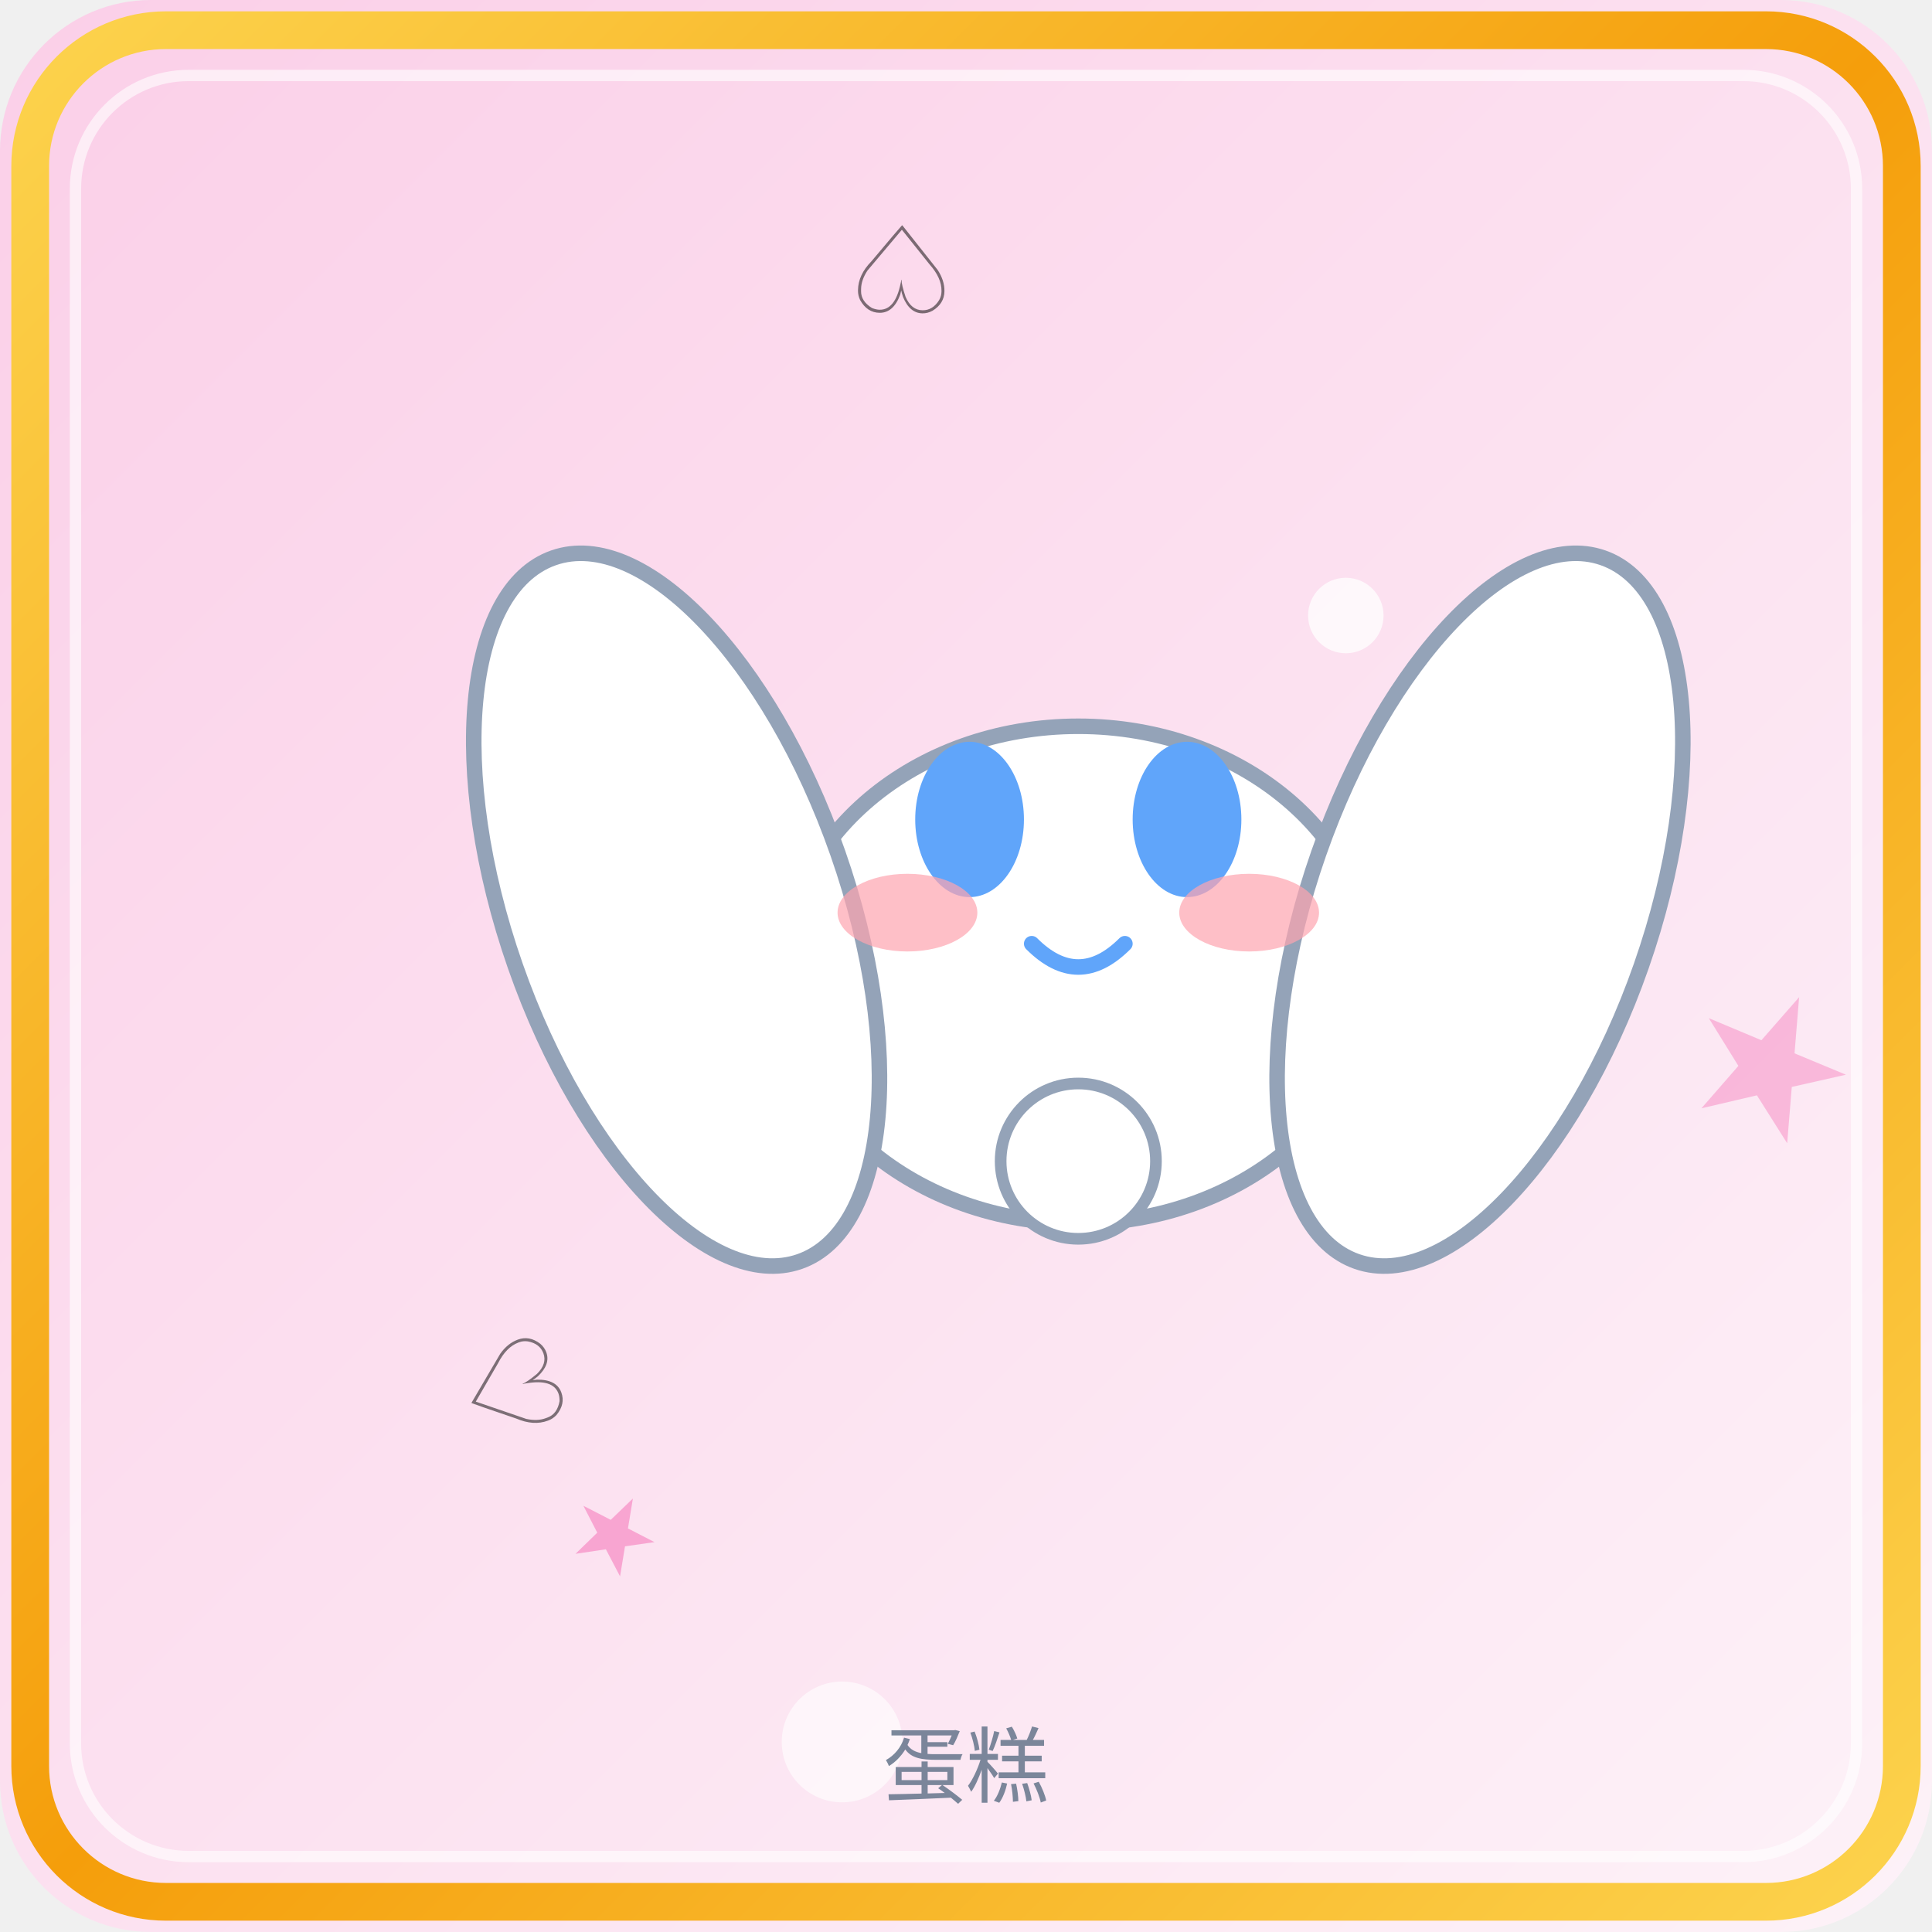
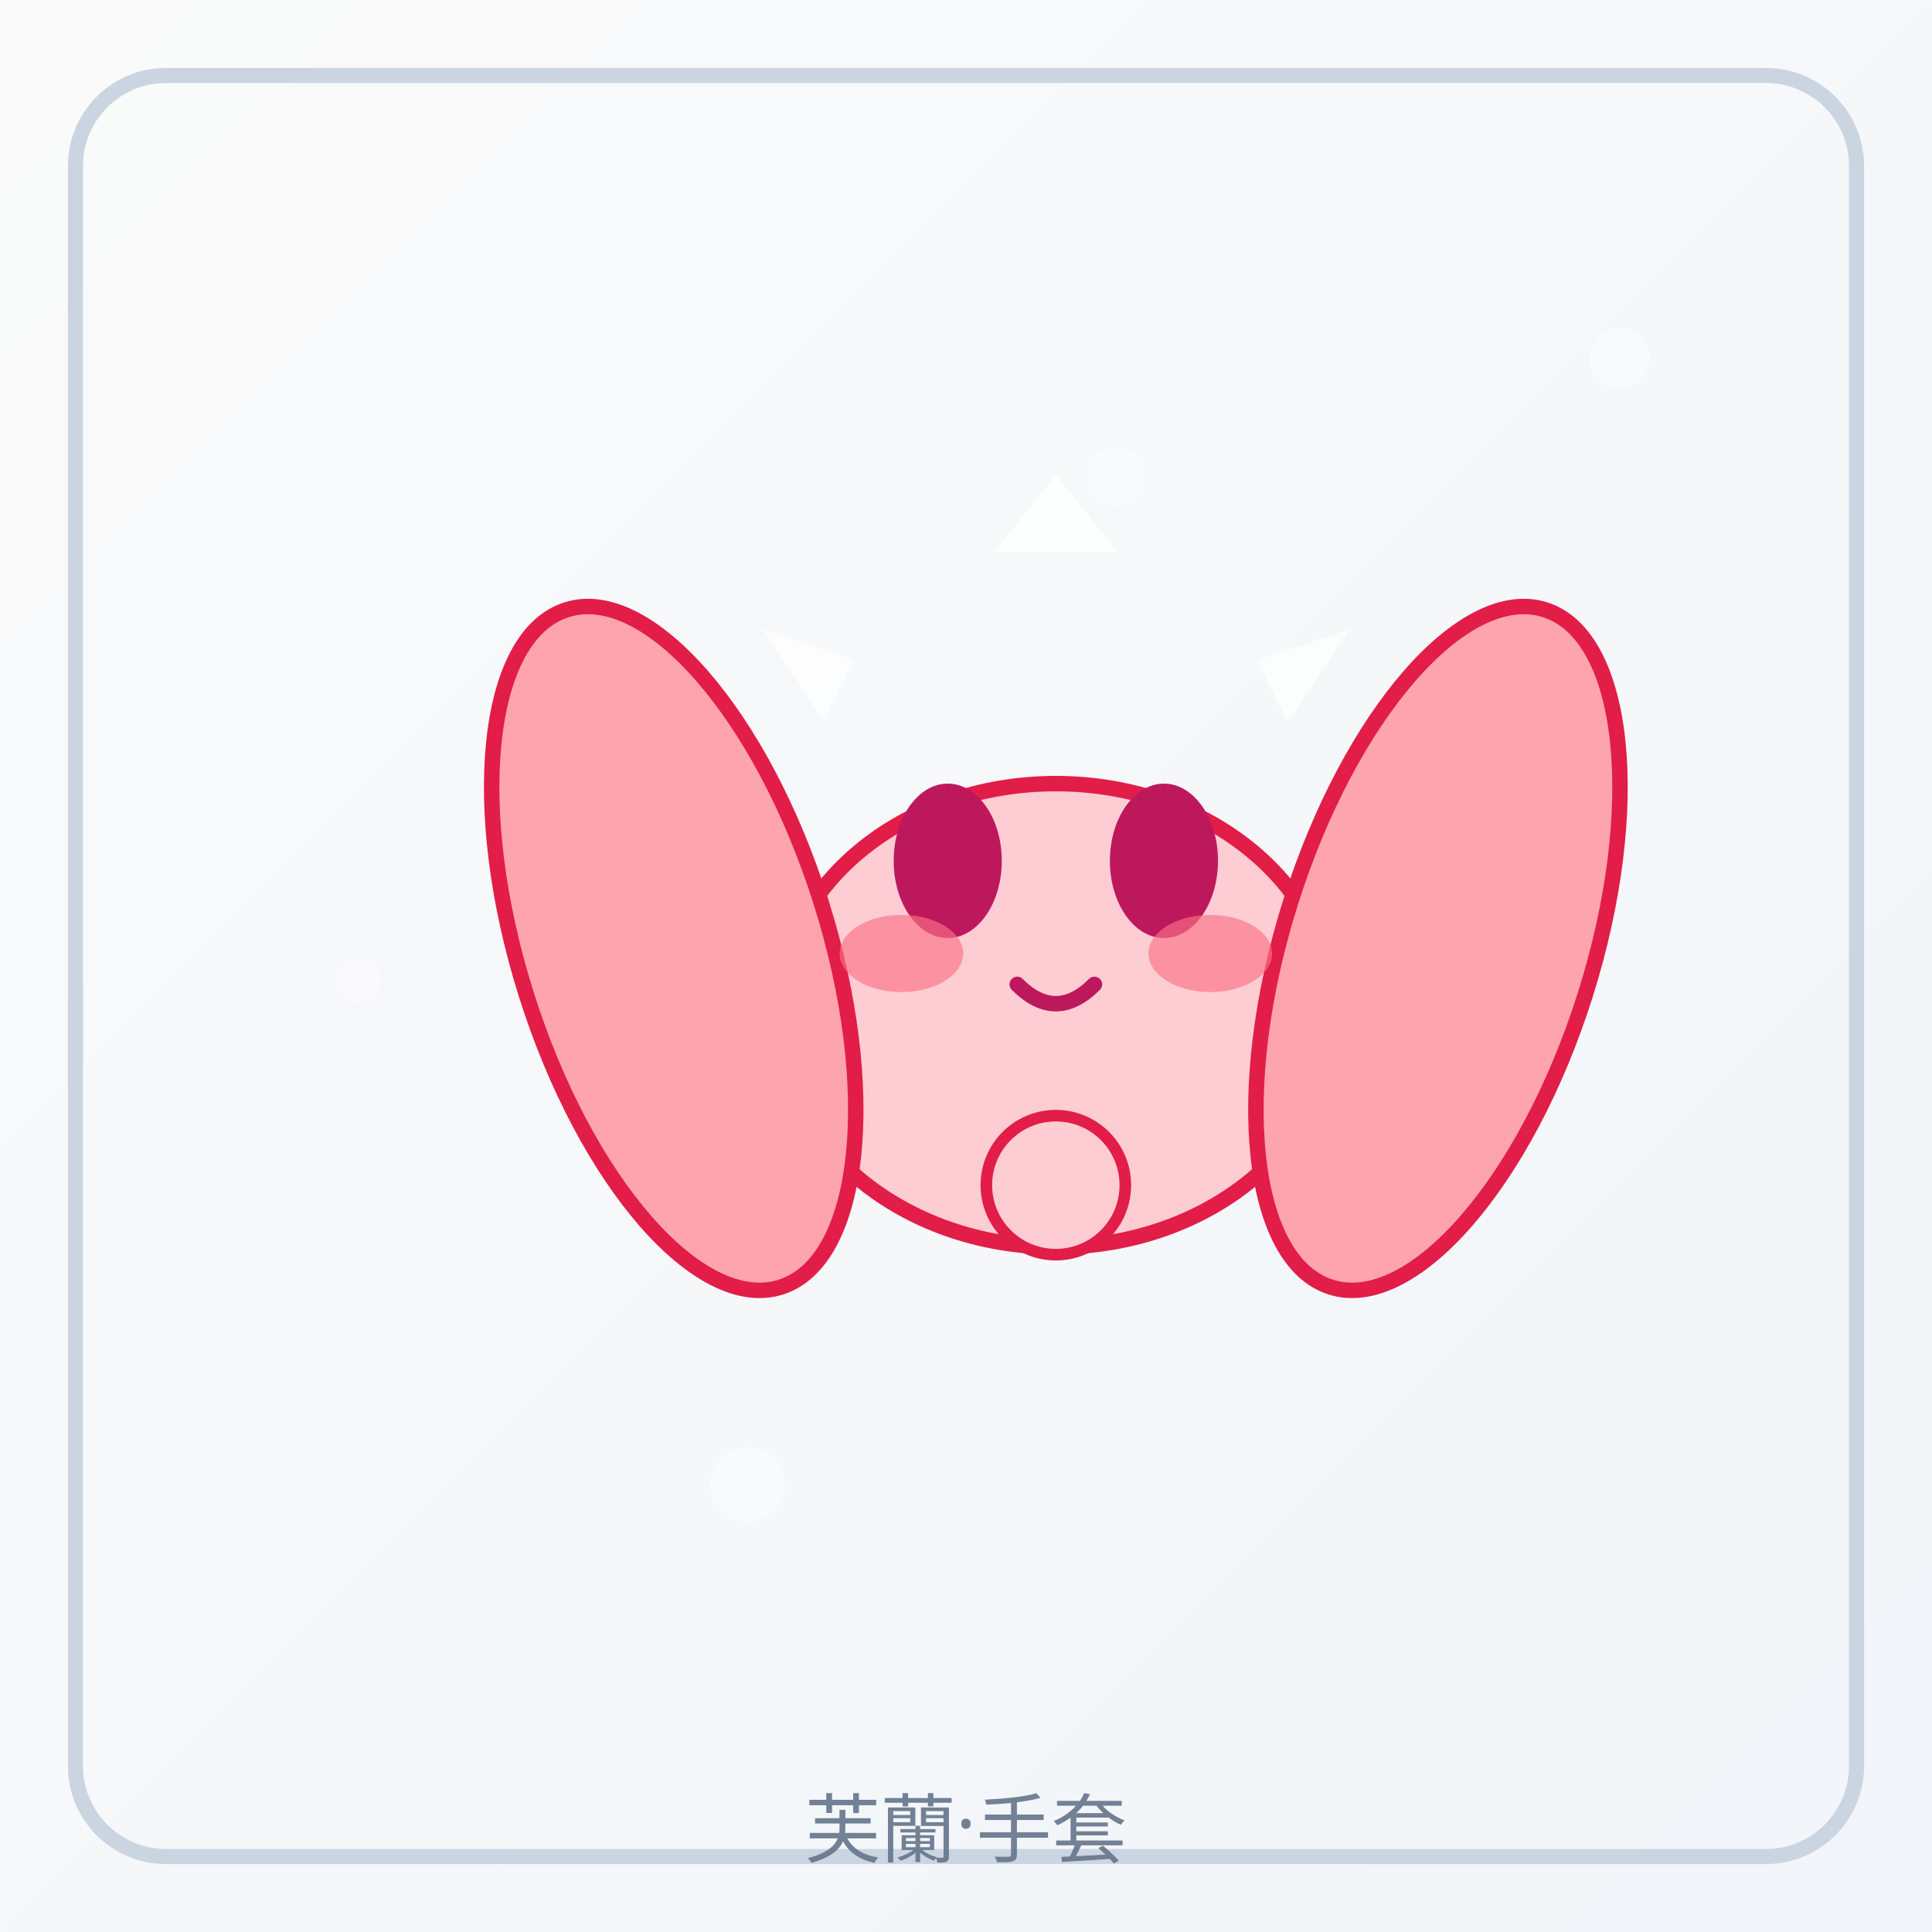
<svg xmlns="http://www.w3.org/2000/svg" viewBox="0 0 256 256" width="256" height="256">
  <defs>
    <linearGradient id="bg" x1="0%" y1="0%" x2="100%" y2="100%">
-       <stop offset="0%" stop-color="#fbcfe8" />
-       <stop offset="100%" stop-color="#fdf2f8" />
+       <stop offset="0%" stop-color="#fafafa" />
+       <stop offset="100%" stop-color="#f1f5f9" />
    </linearGradient>
    <linearGradient id="gold" x1="0%" y1="0%" x2="100%" y2="100%">
      <stop offset="0%" stop-color="#fcd34d" />
      <stop offset="50%" stop-color="#f59e0b" />
      <stop offset="100%" stop-color="#fcd34d" />
    </linearGradient>
  </defs>
-   <rect width="256" height="256" rx="20" fill="url(#bg)" />
-   <text x="77.888" y="197.12" font-size="14" fill="#f472b6" opacity="0.546" transform="rotate(99.36 77.888 197.12)">★</text>
-   <circle cx="178.328" cy="81.56" r="5" fill="#fff" opacity="0.755" />
-   <text x="126.704" y="29.936" font-size="16" opacity="0.515" transform="rotate(180.72 126.704 29.936)">♡</text>
-   <text x="227.144" y="130.376" font-size="26" fill="#f472b6" opacity="0.407" transform="rotate(94.68 227.144 130.376)">★</text>
-   <circle cx="111.584" cy="230.816" r="8" fill="#fff" opacity="0.616" />
-   <text x="59.96" y="179.192" font-size="16" opacity="0.509" transform="rotate(69.48 59.96 179.192)">♡</text>
-   <text x="128" y="238" text-anchor="middle" font-family="Segoe UI, sans-serif" font-size="11" fill="#64748b" opacity="0.85">蛋糕</text>
-   <g transform="translate(142.88,110.64) scale(1.029)">
-     <ellipse cx="0" cy="18" rx="38" ry="32" fill="#fff" stroke="#94a3b8" stroke-width="2" />
-     <ellipse cx="-52" cy="-8" rx="22" ry="48" fill="#fff" stroke="#94a3b8" stroke-width="2" transform="rotate(-19.28)" />
-     <ellipse cx="52" cy="-8" rx="22" ry="48" fill="#fff" stroke="#94a3b8" stroke-width="2" transform="rotate(19.28)" />
-     <ellipse cx="-14" cy="-2" rx="7" ry="10" fill="#60a5fa" />
-     <ellipse cx="14" cy="-2" rx="7" ry="10" fill="#60a5fa" />
-     <ellipse cx="-22" cy="10" rx="9" ry="5" fill="#fda4af" opacity="0.7" />
-     <ellipse cx="22" cy="10" rx="9" ry="5" fill="#fda4af" opacity="0.7" />
-     <path d="M-6 14 Q0 20 6 14" fill="none" stroke="#60a5fa" stroke-width="2" stroke-linecap="round" />
-     <circle cx="0" cy="42" r="10" fill="#fff" stroke="#94a3b8" stroke-width="1.5" />
+   <rect width="256" height="256" fill="url(#bg)" />
+   <circle cx="114.176" cy="114.176" r="3" fill="#fff" opacity="0.35" />
+   <circle cx="214.616" cy="47.432" r="4" fill="#fff" opacity="0.35" />
+   <circle cx="99.056" cy="196.688" r="5" fill="#fff" opacity="0.35" />
+   <circle cx="47.432" cy="129.944" r="3" fill="#fff" opacity="0.35" />
+   <circle cx="147.872" cy="63.2" r="4" fill="#fff" opacity="0.35" />
+   <g transform="translate(139.904,116.112) rotate(0) scale(1.0232)">
+     <ellipse cx="0" cy="18" rx="36" ry="30" fill="#fecdd3" stroke="#e11d48" stroke-width="2" />
+     <ellipse cx="-50" cy="-6" rx="20" ry="46" fill="#fda4af" stroke="#e11d48" stroke-width="2" transform="rotate(-17.536)" />
+     <ellipse cx="50" cy="-6" rx="20" ry="46" fill="#fda4af" stroke="#e11d48" stroke-width="2" transform="rotate(17.536)" />
+     <path d="M-8 -42 L0 -52 L8 -42" fill="#fff" opacity="0.8" />
+     <path d="M-30 -20 L-38 -32 L-26 -28 Z" fill="#fff" opacity="0.7" />
+     <path d="M30 -20 L38 -32 L26 -28 Z" fill="#fff" opacity="0.7" />
+     <ellipse cx="-14" cy="-2" rx="7" ry="10" fill="#be185d" />
+     <ellipse cx="14" cy="-2" rx="7" ry="10" fill="#be185d" />
+     <ellipse cx="-20" cy="10" rx="8" ry="5" fill="#fb7185" opacity="0.65" />
+     <ellipse cx="20" cy="10" rx="8" ry="5" fill="#fb7185" opacity="0.65" />
+     <path d="M-5 14 Q0 19 5 14" fill="none" stroke="#be185d" stroke-width="2" stroke-linecap="round" />
+     <circle cx="0" cy="40" r="9" fill="#fecdd3" stroke="#e11d48" stroke-width="1.5" />
  </g>
-   <rect x="4" y="4" width="248" height="248" rx="18" fill="none" stroke="url(#gold)" stroke-width="5" />
-   <rect x="10" y="10" width="236" height="236" rx="15" fill="none" stroke="#fff" stroke-width="1.5" opacity="0.6" />
+   <rect x="10" y="10" width="236" height="236" rx="12" fill="none" stroke="#cbd5e1" stroke-width="2" />
+   <text x="128" y="246" text-anchor="middle" font-family="Segoe UI, sans-serif" font-size="10" fill="#64748b" opacity="0.9">芙蘭·手套</text>
</svg>
